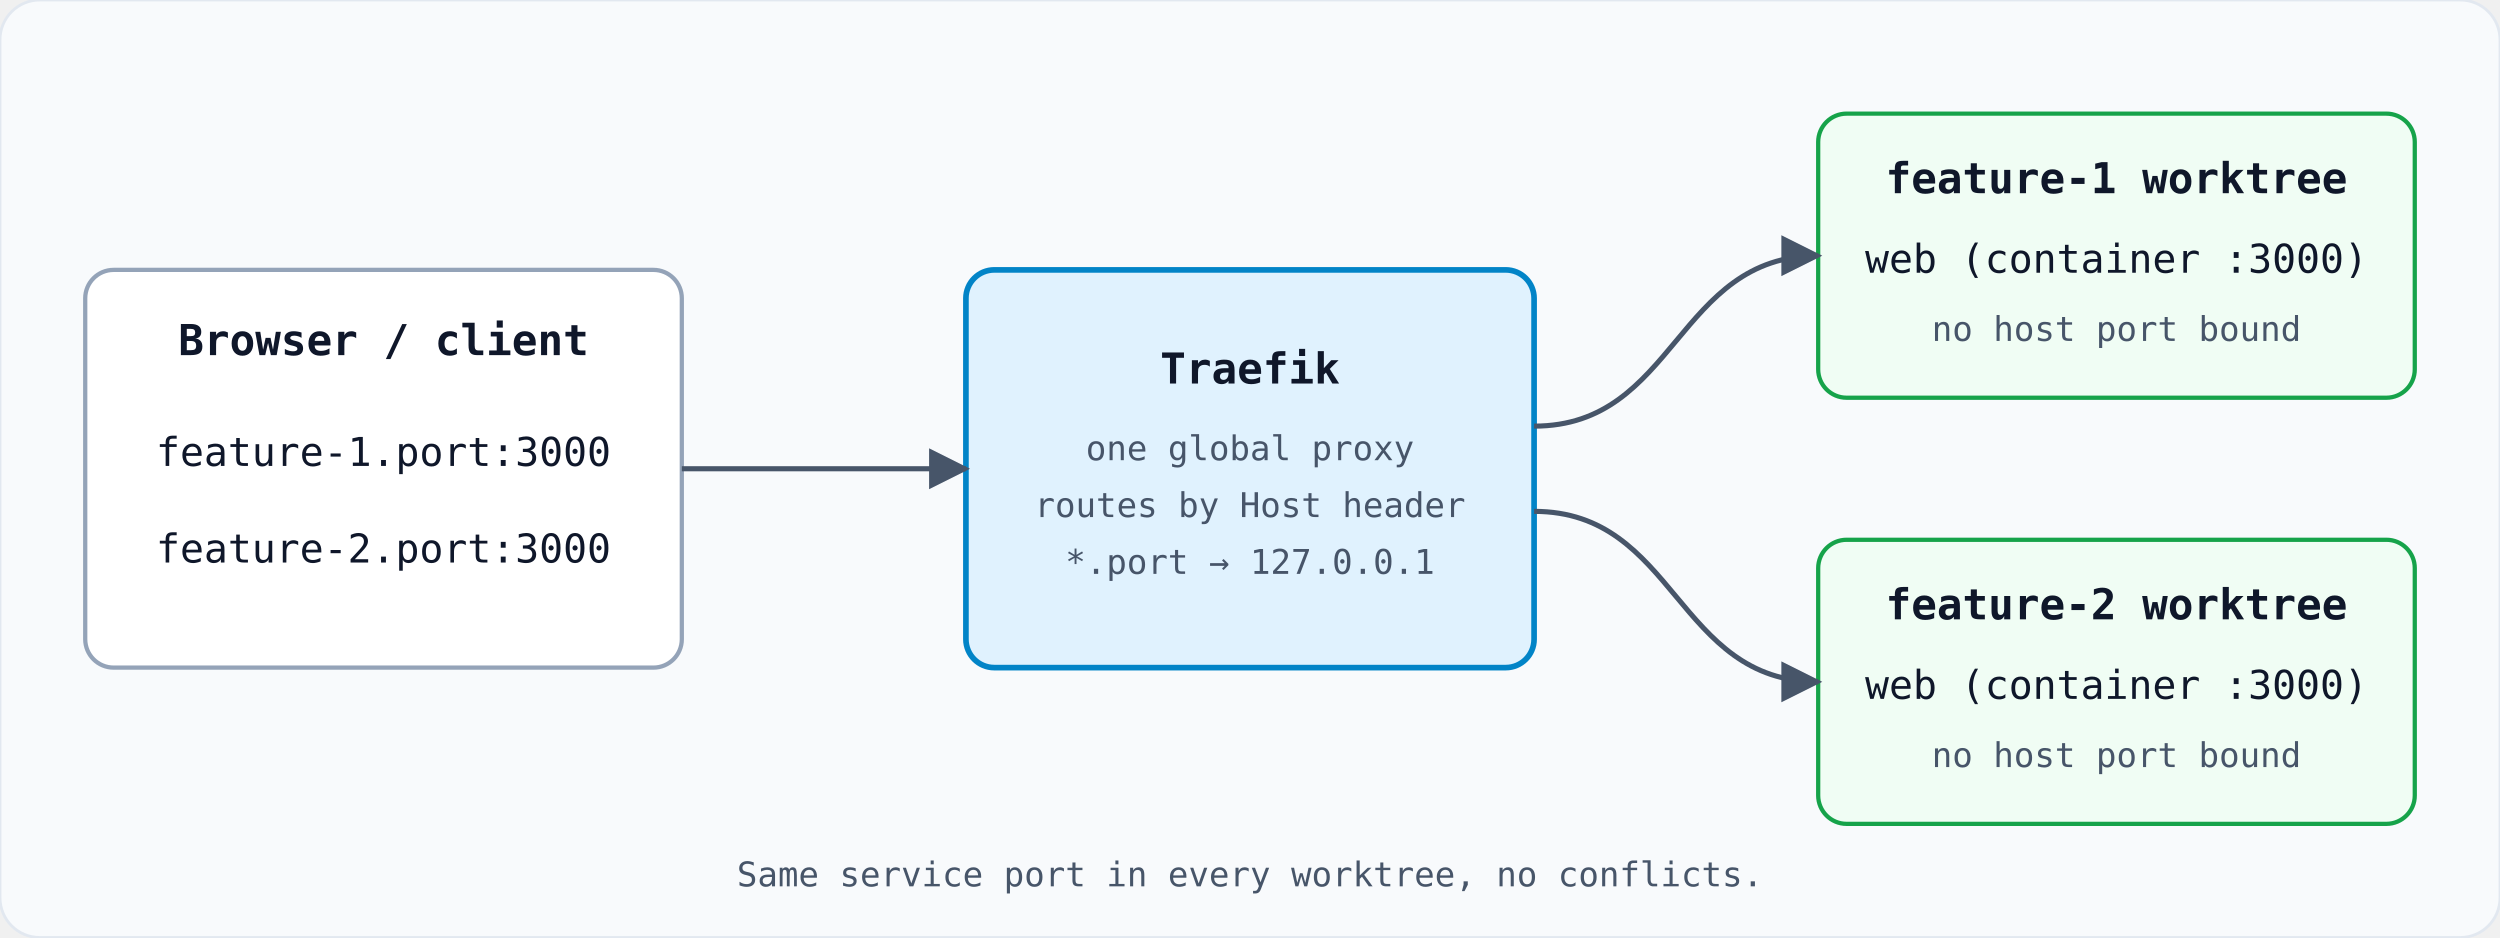
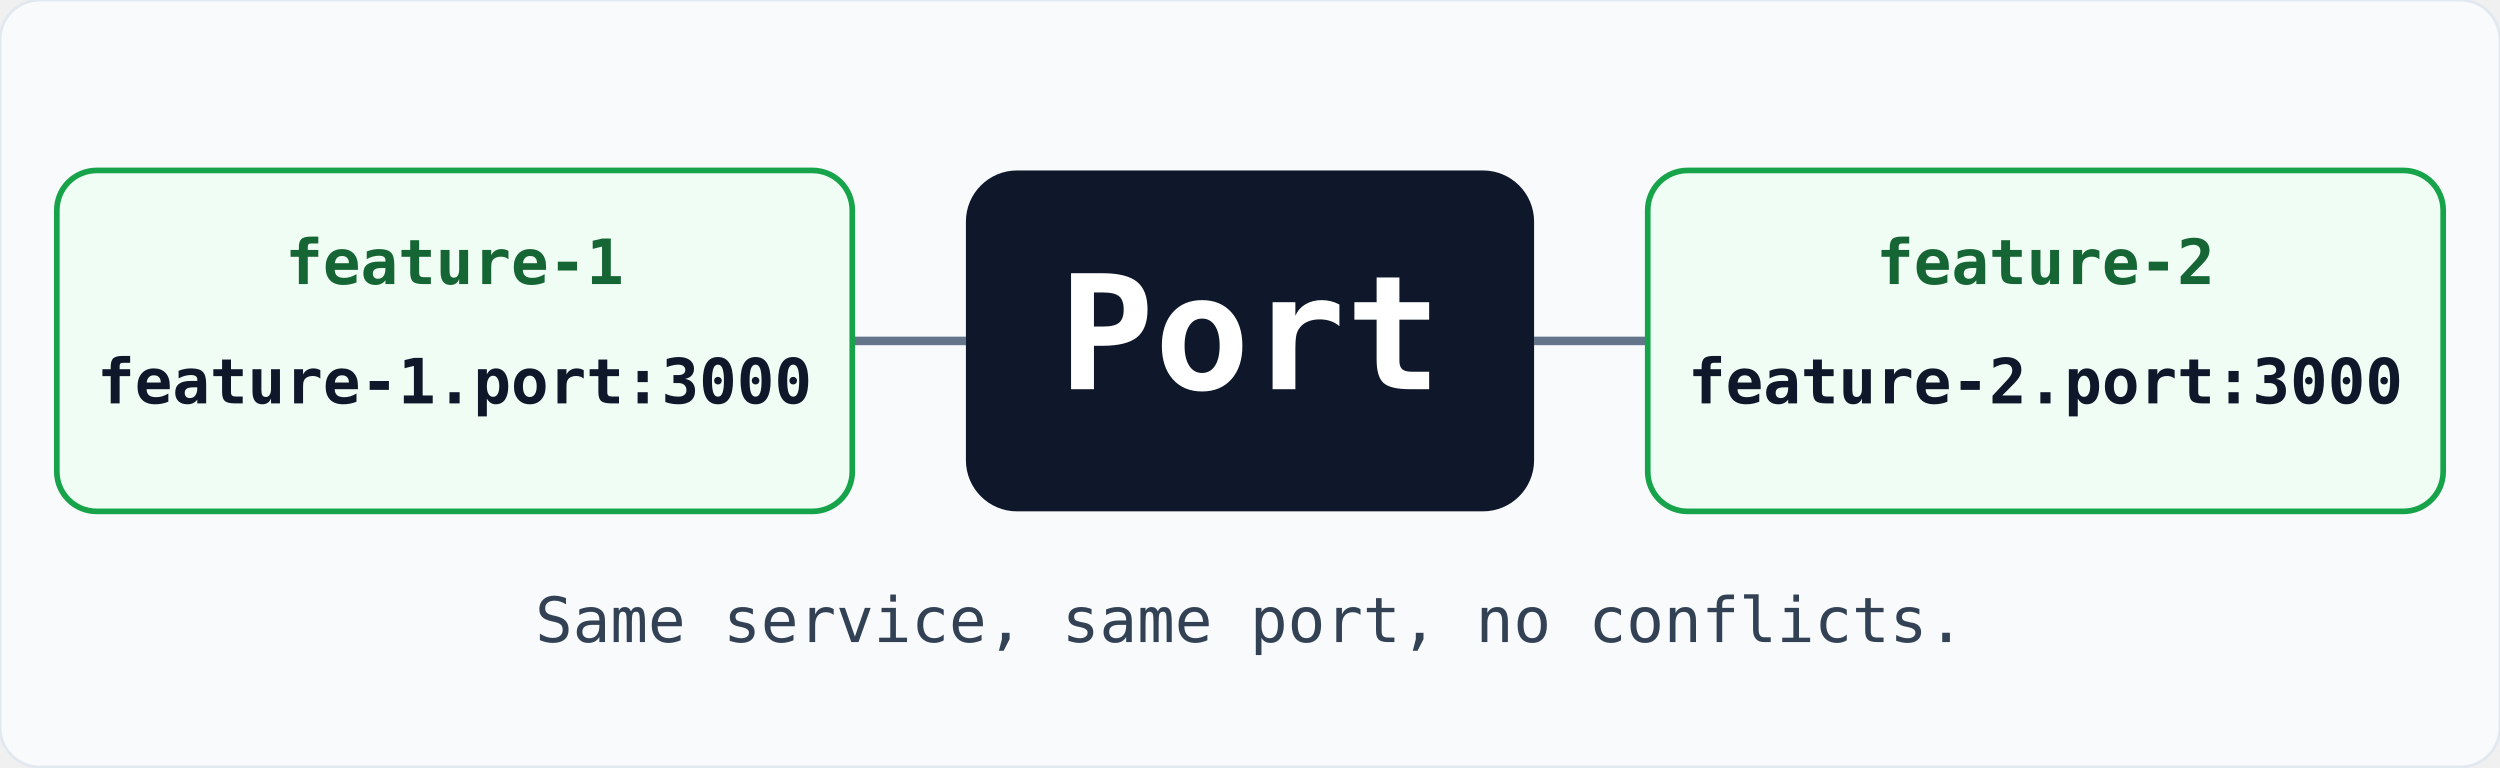
- <svg xmlns="http://www.w3.org/2000/svg" viewBox="0 0 880 330" width="880" height="330" role="img" aria-labelledby="title desc">
-   <defs>
-     <marker id="arrow" viewBox="0 0 10 10" refX="9" refY="5" markerWidth="8" markerHeight="8" orient="auto-start-reverse">
-       <path d="M0 0 L10 5 L0 10 z" fill="#475569" />
-     </marker>
-   </defs>
+ <svg xmlns="http://www.w3.org/2000/svg" viewBox="0 0 880 270" width="880" height="270" role="img" aria-labelledby="title desc">
  <style>
-     text { font-family: ui-monospace, SFMono-Regular, Menlo, Consolas, monospace; fill: #0f172a; }
-     .label { font-size: 14px; }
-     .title { font-size: 15px; font-weight: 700; }
-     .muted { font-size: 12px; fill: #475569; }
-     .box { fill: #ffffff; stroke: #94a3b8; stroke-width: 1.5; }
-     .hub { fill: #e0f2fe; stroke: #0284c7; stroke-width: 2; }
-     .wt { fill: #f0fdf4; stroke: #16a34a; stroke-width: 1.5; }
-     .link { stroke: #475569; stroke-width: 1.8; fill: none; marker-end: url(#arrow); }
+     text { font-family: ui-monospace, SFMono-Regular, Menlo, Consolas, monospace; fill: #0f172a; text-anchor: middle; }
+     .hero { font-size: 56px; font-weight: 700; fill: #ffffff; }
+     .branch { font-size: 22px; font-weight: 700; fill: #166534; }
+     .url { font-size: 22px; font-weight: 700; }
+     .tagline { font-size: 22px; fill: #334155; }
+     .card { fill: #f0fdf4; stroke: #16a34a; stroke-width: 2; }
+     .link { stroke: #64748b; stroke-width: 3; fill: none; }
  </style>
-   <rect width="880" height="330" rx="14" fill="#f8fafc" stroke="#e2e8f0" />
-   <rect class="box" x="30" y="95" width="210" height="140" rx="10" />
-   <text class="title" x="135" y="125" text-anchor="middle">Browser / client</text>
-   <text class="label" x="135" y="164" text-anchor="middle">feature-1.port:3000</text>
-   <text class="label" x="135" y="198" text-anchor="middle">feature-2.port:3000</text>
-   <rect class="hub" x="340" y="95" width="200" height="140" rx="10" />
-   <text class="title" x="440" y="135" text-anchor="middle">Traefik</text>
-   <text class="muted" x="440" y="162" text-anchor="middle">one global proxy</text>
-   <text class="muted" x="440" y="182" text-anchor="middle">routes by Host header</text>
-   <text class="muted" x="440" y="202" text-anchor="middle">*.port → 127.0.0.1</text>
-   <rect class="wt" x="640" y="40" width="210" height="100" rx="10" />
-   <text class="title" x="745" y="68" text-anchor="middle">feature-1 worktree</text>
-   <text class="label" x="745" y="96" text-anchor="middle">web (container :3000)</text>
-   <text class="muted" x="745" y="120" text-anchor="middle">no host port bound</text>
-   <rect class="wt" x="640" y="190" width="210" height="100" rx="10" />
-   <text class="title" x="745" y="218" text-anchor="middle">feature-2 worktree</text>
-   <text class="label" x="745" y="246" text-anchor="middle">web (container :3000)</text>
-   <text class="muted" x="745" y="270" text-anchor="middle">no host port bound</text>
-   <path class="link" d="M240 165 L340 165" />
-   <path class="link" d="M540 150 C590 150 590 90 640 90" />
-   <path class="link" d="M540 180 C590 180 590 240 640 240" />
-   <text class="muted" x="440" y="312" text-anchor="middle">Same service port in every worktree, no conflicts.</text>
+   <rect width="880" height="270" rx="14" fill="#f8fafc" stroke="#e2e8f0" />
+   <path class="link" d="M340 120 L300 120" />
+   <path class="link" d="M540 120 L580 120" />
+   <rect x="340" y="60" width="200" height="120" rx="18" fill="#0f172a" />
+   <text class="hero" x="440" y="137">Port</text>
+   <rect class="card" x="20" y="60" width="280" height="120" rx="14" />
+   <text class="branch" x="160" y="100">feature-1</text>
+   <text class="url" x="160" y="142">feature-1.port:3000</text>
+   <rect class="card" x="580" y="60" width="280" height="120" rx="14" />
+   <text class="branch" x="720" y="100">feature-2</text>
+   <text class="url" x="720" y="142">feature-2.port:3000</text>
+   <text class="tagline" x="440" y="226">Same service, same port, no conflicts.</text>
</svg>
